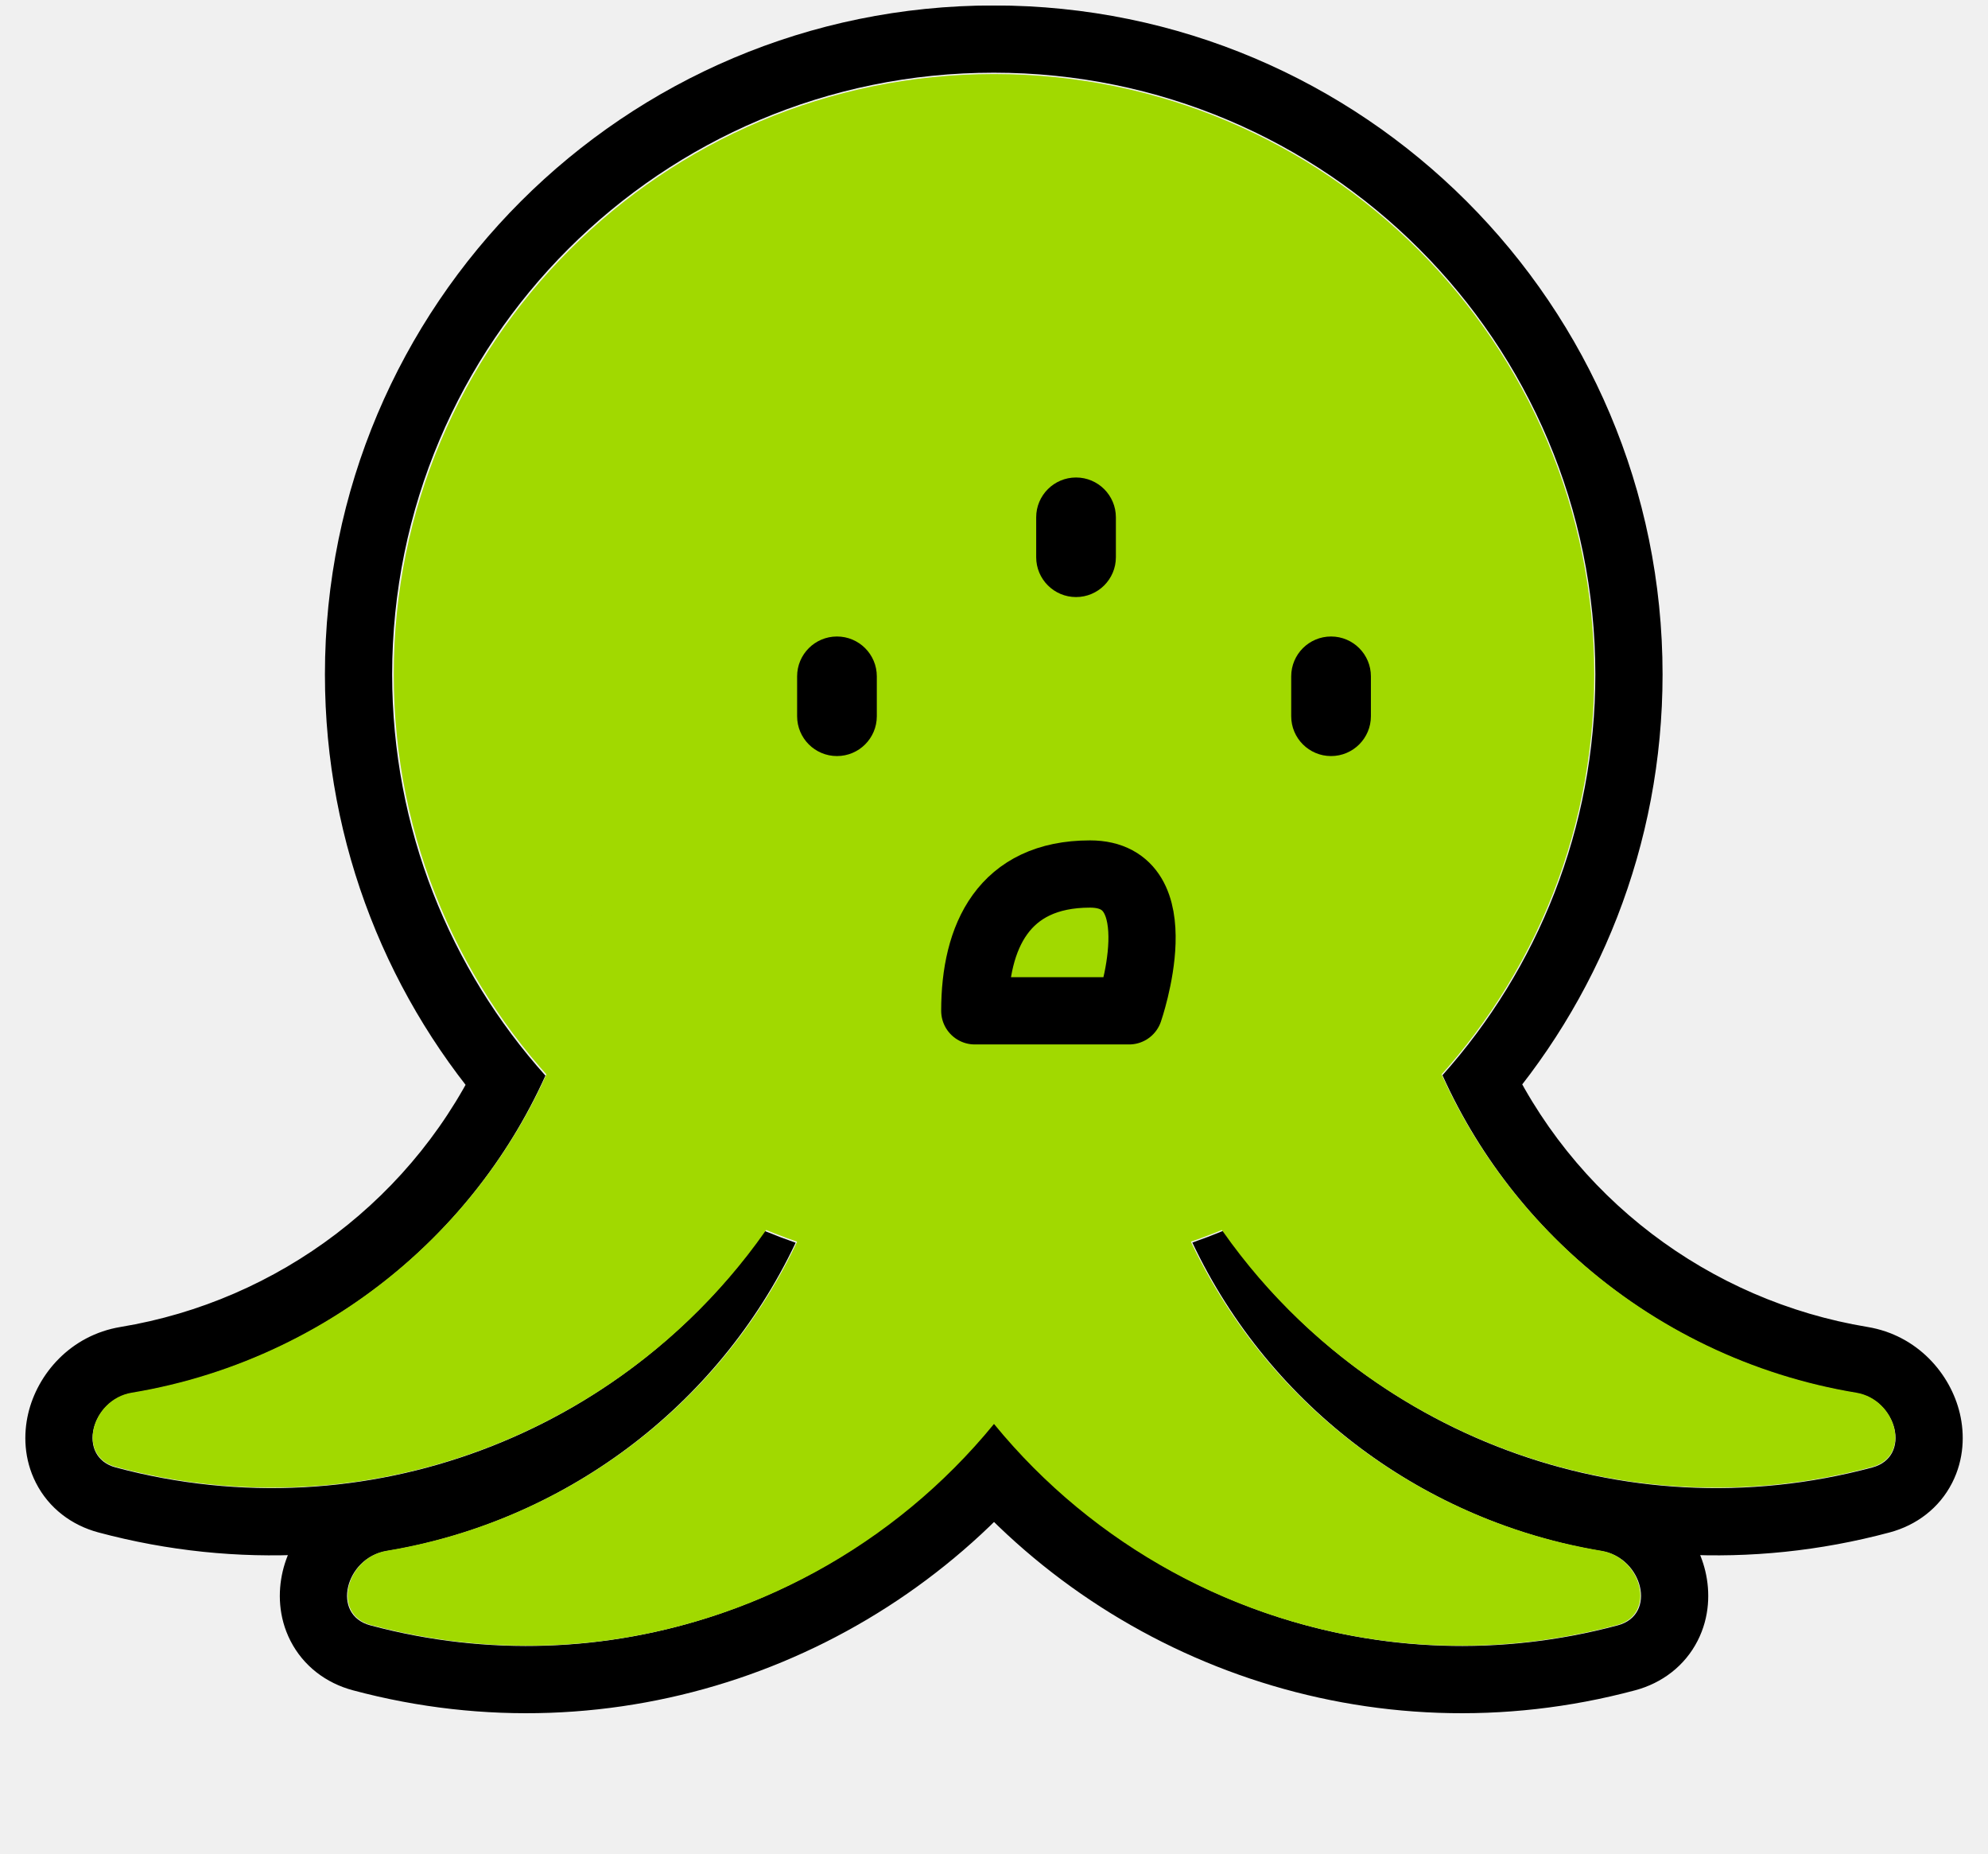
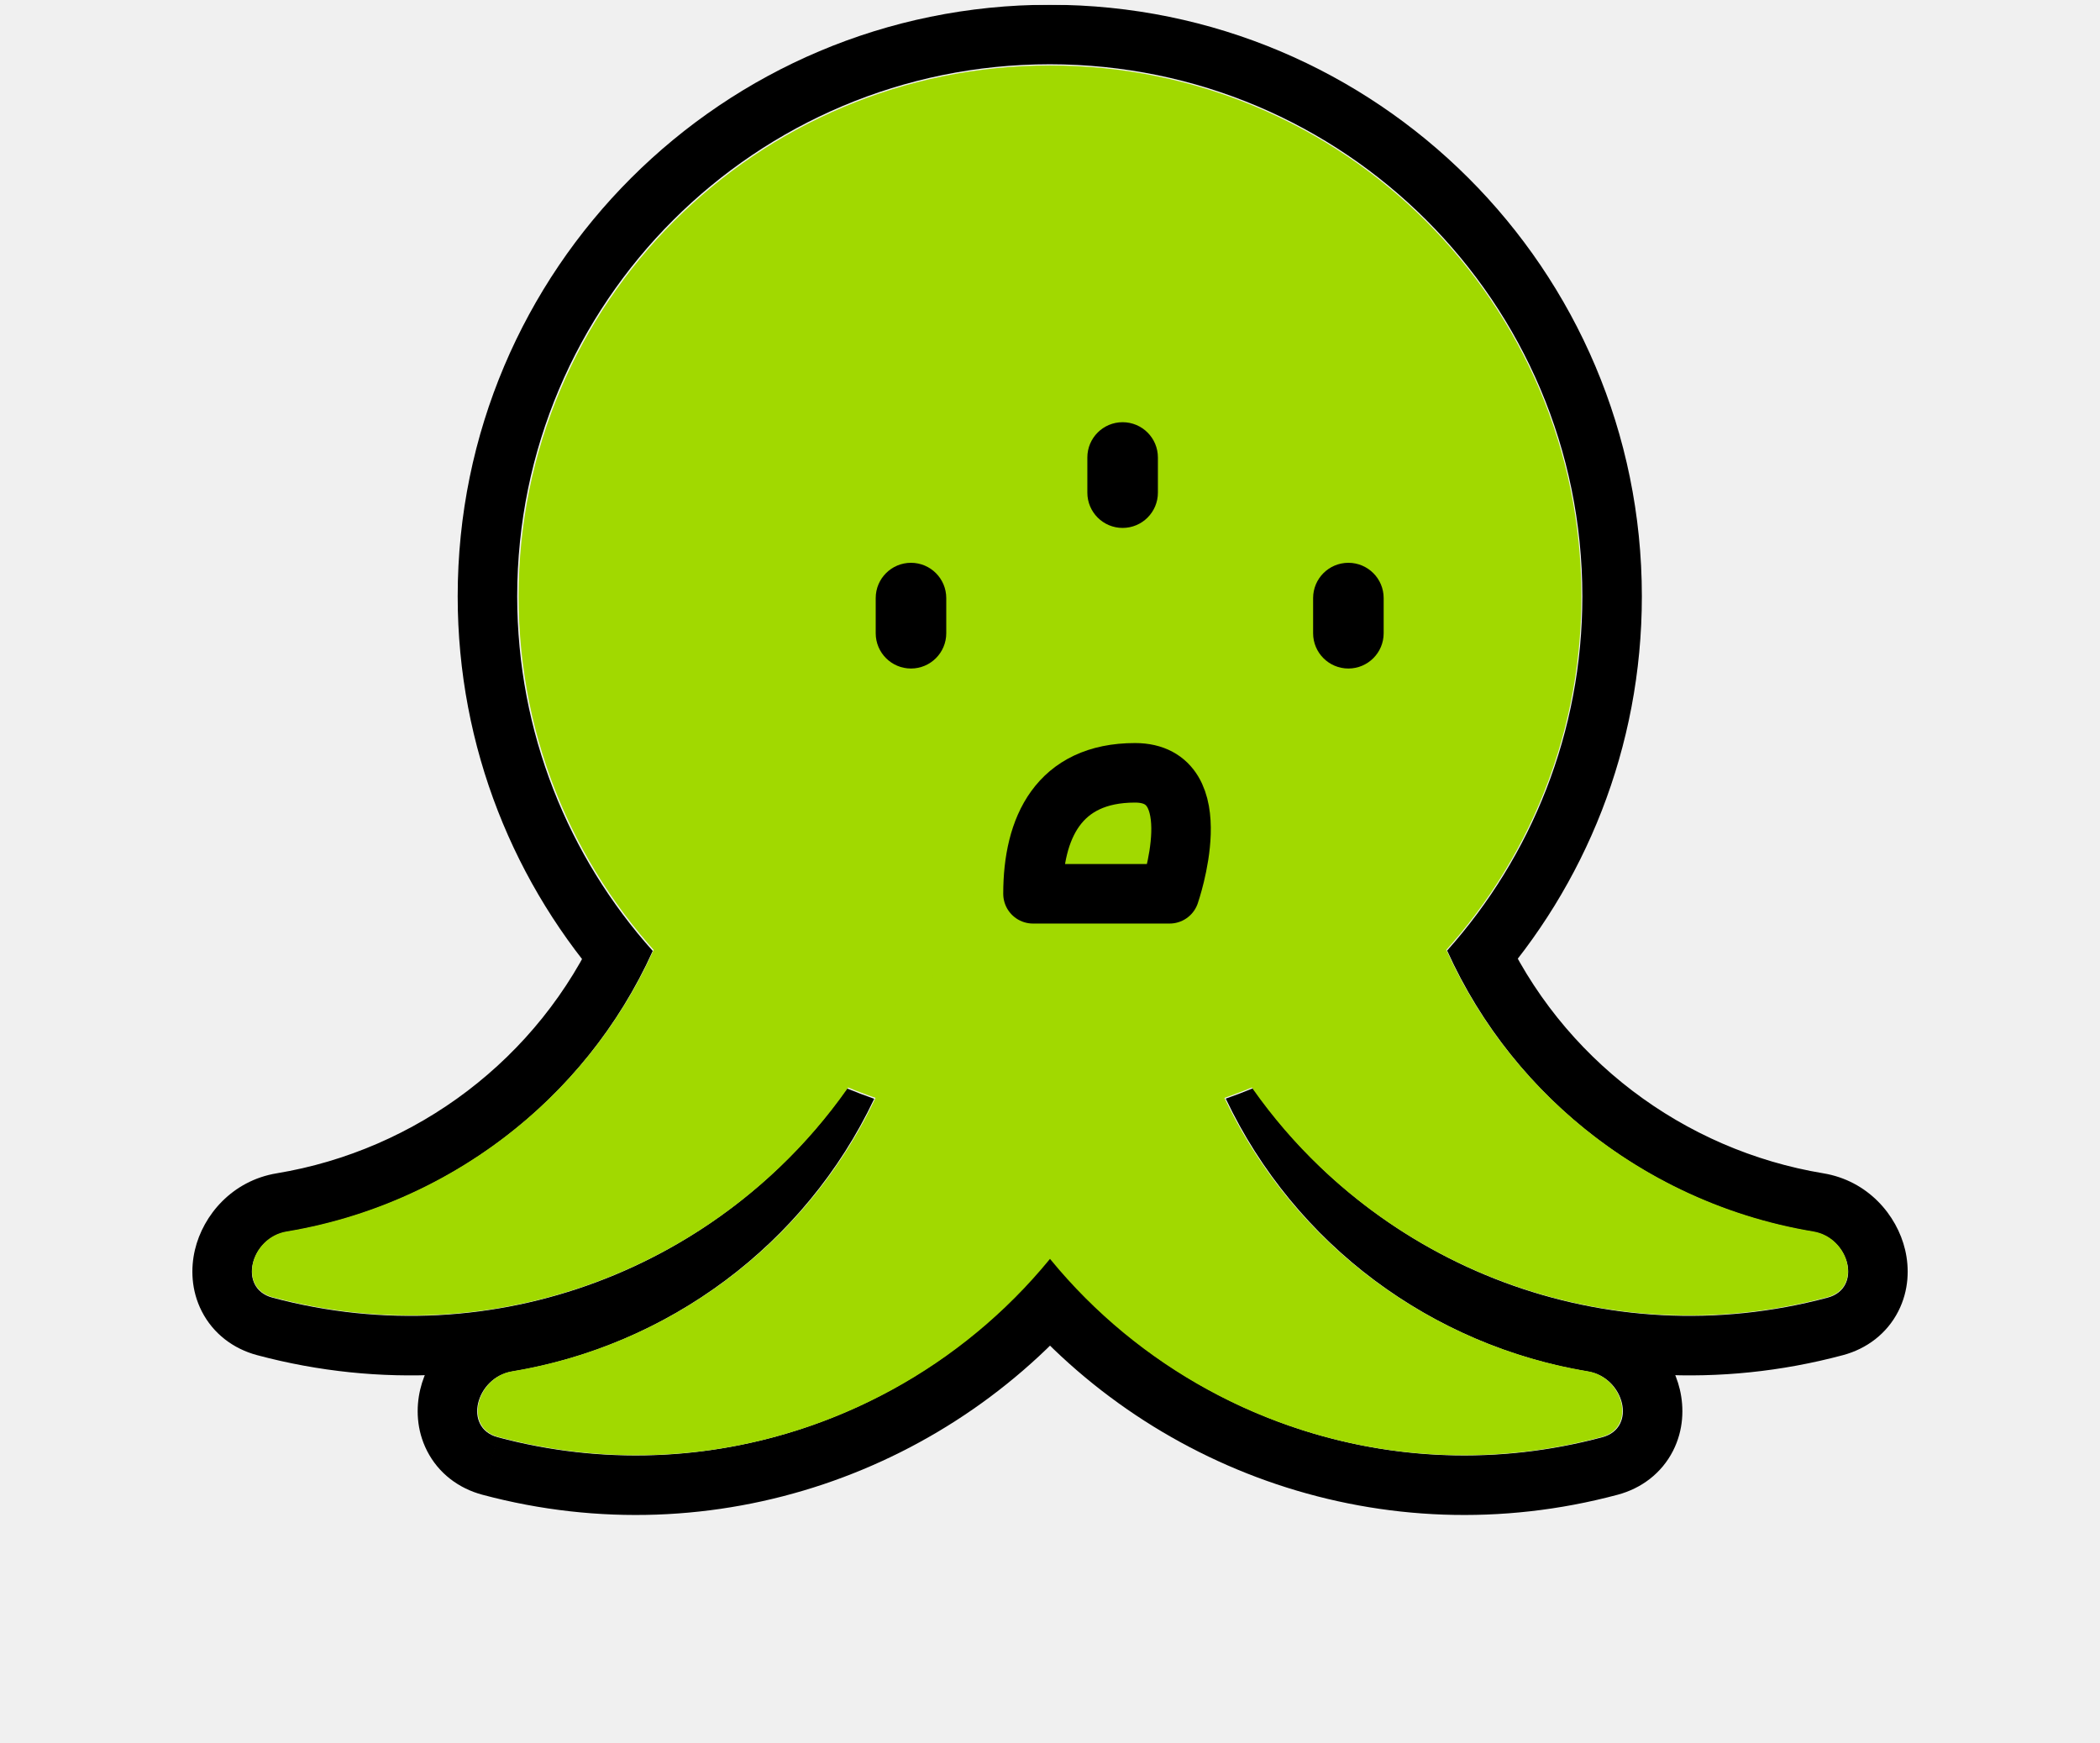
- <svg xmlns="http://www.w3.org/2000/svg" width="207" height="193" viewBox="0 0 207 193" fill="none">
-   <circle cx="103.5" cy="70.209" r="62.5" fill="#A1D900" />
-   <mask id="path-2-outside-1" maskUnits="userSpaceOnUse" x="1.833" y="0.567" width="203" height="178" fill="black">
-     <rect fill="white" x="1.833" y="0.567" width="203" height="178" />
-     <path fill-rule="evenodd" clip-rule="evenodd" d="M124.152 129.355C125.239 128.975 126.311 128.566 127.37 128.129C142.038 149.131 168.782 159.778 194.952 152.768C199.078 151.662 197.519 145.741 193.304 145.045C174.634 141.962 158.207 129.737 150.195 111.933C160.096 100.855 166.114 86.234 166.114 70.207C166.114 35.612 138.069 7.567 103.474 7.567C68.878 7.567 40.833 35.612 40.833 70.207C40.833 86.255 46.868 100.894 56.792 111.977C48.772 129.757 32.358 141.965 13.703 145.045C9.488 145.741 7.928 151.662 12.055 152.768C38.217 159.776 64.953 149.137 79.624 128.148C80.684 128.585 81.758 128.993 82.846 129.372C74.675 146.631 58.518 158.455 40.202 161.48C35.986 162.176 34.427 168.096 38.553 169.202C63.227 175.812 88.411 166.725 103.503 148.063C118.596 166.725 143.779 175.812 168.453 169.202C172.58 168.096 171.02 162.176 166.805 161.48C148.482 158.454 132.321 146.623 124.152 129.355Z" />
+ <svg xmlns="http://www.w3.org/2000/svg" width="247" height="205" viewBox="0 0 247 205" fill="none">
+   <ellipse cx="123.5" cy="70.14" rx="62.5" ry="62.438" fill="#A1D900" />
+   <mask id="path-2-outside-1" maskUnits="userSpaceOnUse" x="21.638" y="0.56" width="203" height="178" fill="black">
+     <rect fill="white" x="21.638" y="0.56" width="203" height="178" />
+     <path fill-rule="evenodd" clip-rule="evenodd" d="M144.172 129.22C145.257 128.841 146.328 128.433 147.384 127.997C162.055 148.983 188.797 159.627 214.963 152.628C219.088 151.525 217.53 145.606 213.315 144.909C194.649 141.819 178.225 129.598 170.21 111.806C180.102 100.741 186.114 86.141 186.114 70.138C186.114 35.577 158.069 7.56 123.474 7.56C88.878 7.56 60.833 35.577 60.833 70.138C60.833 86.162 66.862 100.78 76.776 111.85C68.755 129.618 52.342 141.822 33.691 144.909C29.477 145.606 27.918 151.525 32.044 152.628C58.202 159.625 84.935 148.99 99.609 128.016C100.667 128.452 101.74 128.859 102.826 129.238C94.652 146.48 78.499 158.297 60.19 161.327C55.976 162.024 54.417 167.943 58.542 169.046C83.22 175.647 108.41 166.555 123.503 147.894C138.597 166.555 163.787 175.647 188.464 169.046C192.59 167.943 191.031 162.024 186.817 161.327C168.501 158.296 152.344 146.472 144.172 129.22Z" />
  </mask>
-   <path d="M127.37 128.129L133.108 124.121L129.891 119.514L124.697 121.659L127.37 128.129ZM124.152 129.355L121.842 122.747L114.498 125.314L117.825 132.348L124.152 129.355ZM194.952 152.768L196.763 159.529H196.763L194.952 152.768ZM193.304 145.045L194.444 138.139H194.444L193.304 145.045ZM150.195 111.933L144.976 107.268L141.946 110.659L143.812 114.806L150.195 111.933ZM56.792 111.977L63.173 114.855L65.046 110.702L62.007 107.308L56.792 111.977ZM13.703 145.045L12.562 138.139H12.562L13.703 145.045ZM12.055 152.768L10.243 159.529H10.243L12.055 152.768ZM79.624 128.148L82.291 121.676L77.102 119.538L73.887 124.138L79.624 128.148ZM82.846 129.372L89.173 132.368L92.506 125.327L85.15 122.763L82.846 129.372ZM40.202 161.48L39.061 154.573H39.061L40.202 161.48ZM38.553 169.202L40.365 162.44H40.365L38.553 169.202ZM103.503 148.063L108.946 143.661L103.503 136.931L98.061 143.661L103.503 148.063ZM168.453 169.202L166.642 162.44H166.642L168.453 169.202ZM166.805 161.48L167.946 154.573H167.946L166.805 161.48ZM124.697 121.659C123.758 122.047 122.806 122.41 121.842 122.747L126.462 135.962C127.671 135.54 128.865 135.085 130.042 134.599L124.697 121.659ZM193.141 146.006C169.906 152.23 146.145 142.786 133.108 124.121L121.631 132.137C137.931 155.476 167.657 167.327 196.763 159.529L193.141 146.006ZM192.163 151.952C191.153 151.785 190.608 151.061 190.442 150.355C190.343 149.934 190.264 149.048 190.793 148.01C191.402 146.818 192.424 146.198 193.141 146.006L196.763 159.529C199.543 158.785 201.918 157.01 203.263 154.375C204.529 151.894 204.57 149.277 204.07 147.151C203.102 143.034 199.67 139.002 194.444 138.139L192.163 151.952ZM143.812 114.806C152.807 134.795 171.232 148.495 192.163 151.952L194.444 138.139C178.035 135.429 163.607 124.679 156.579 109.06L143.812 114.806ZM159.114 70.207C159.114 84.448 153.774 97.424 144.976 107.268L155.415 116.597C166.417 104.286 173.114 88.02 173.114 70.207H159.114ZM103.474 14.567C134.203 14.567 159.114 39.478 159.114 70.207H173.114C173.114 31.746 141.935 0.567 103.474 0.567V14.567ZM47.833 70.207C47.833 39.478 72.744 14.567 103.474 14.567V0.567C65.012 0.567 33.833 31.746 33.833 70.207H47.833ZM62.007 107.308C53.188 97.458 47.833 84.467 47.833 70.207H33.833C33.833 88.044 40.548 104.329 51.577 116.647L62.007 107.308ZM14.844 151.952C35.757 148.498 54.169 134.818 63.173 114.855L50.411 109.099C43.375 124.697 28.958 135.431 12.562 138.139L14.844 151.952ZM13.866 146.006C14.582 146.198 15.605 146.818 16.214 148.01C16.743 149.048 16.664 149.934 16.565 150.355C16.399 151.061 15.854 151.785 14.844 151.952L12.562 138.139C7.337 139.002 3.904 143.034 2.937 147.151C2.437 149.277 2.478 151.894 3.744 154.375C5.089 157.01 7.464 158.785 10.243 159.529L13.866 146.006ZM73.887 124.138C60.848 142.791 37.094 152.228 13.866 146.006L10.243 159.529C39.341 167.324 69.057 155.483 85.361 132.158L73.887 124.138ZM85.15 122.763C84.185 122.426 83.231 122.064 82.291 121.676L76.957 134.62C78.136 135.106 79.331 135.56 80.542 135.982L85.15 122.763ZM41.342 168.386C61.877 164.995 79.999 151.744 89.173 132.368L76.519 126.377C69.351 141.518 55.159 151.915 39.061 154.573L41.342 168.386ZM40.365 162.44C41.081 162.632 42.103 163.252 42.712 164.444C43.242 165.482 43.163 166.368 43.064 166.789C42.898 167.495 42.353 168.219 41.342 168.386L39.061 154.573C33.835 155.436 30.403 159.469 29.435 163.585C28.935 165.711 28.976 168.328 30.242 170.809C31.588 173.444 33.963 175.219 36.742 175.963L40.365 162.44ZM98.061 143.661C84.644 160.251 62.27 168.309 40.365 162.44L36.742 175.963C64.185 183.315 92.178 173.199 108.946 152.465L98.061 143.661ZM166.642 162.44C144.737 168.309 122.363 160.251 108.946 143.661L98.061 152.465C114.829 173.199 142.822 183.315 170.265 175.963L166.642 162.44ZM165.665 168.386C164.654 168.219 164.109 167.495 163.943 166.789C163.844 166.368 163.765 165.482 164.295 164.444C164.903 163.252 165.926 162.632 166.642 162.44L170.265 175.963C173.044 175.219 175.419 173.444 176.764 170.809C178.031 168.328 178.072 165.711 177.572 163.585C176.604 159.469 173.172 155.436 167.946 154.573L165.665 168.386ZM117.825 132.348C126.995 151.735 145.122 164.994 165.665 168.386L167.946 154.573C151.842 151.914 137.646 141.51 130.48 126.361L117.825 132.348Z" fill="black" mask="url(#path-2-outside-1)" />
-   <path fill-rule="evenodd" clip-rule="evenodd" d="M90.711 98.965C90.971 96.63 89.41 94.521 87.14 93.913L68.417 88.901C65.21 88.043 62.072 90.496 61.739 93.799C61.43 96.862 60.871 99.94 60.047 103.01C53.996 125.571 35.364 141.403 13.723 144.981C9.5 145.679 7.938 151.61 12.072 152.717C45.547 161.678 79.962 141.809 88.939 108.339C89.776 105.216 90.363 102.084 90.711 98.965Z" fill="#A1D900" />
-   <path fill-rule="evenodd" clip-rule="evenodd" d="M117.261 115.423C117.521 113.088 115.96 110.979 113.69 110.371L94.966 105.359C91.76 104.501 88.622 106.954 88.289 110.256C87.98 113.319 87.421 116.398 86.597 119.468C80.546 142.028 61.913 157.861 40.273 161.438C36.05 162.136 34.488 168.068 38.622 169.174C72.097 178.135 106.512 158.267 115.489 124.797C116.326 121.673 116.913 118.541 117.261 115.423Z" fill="#A1D900" />
-   <path fill-rule="evenodd" clip-rule="evenodd" d="M116.289 98.965C116.029 96.63 117.59 94.521 119.86 93.913L138.583 88.901C141.79 88.043 144.928 90.496 145.261 93.799C145.57 96.862 146.129 99.94 146.953 103.01C153.004 125.571 171.636 141.403 193.277 144.981C197.5 145.679 199.062 151.61 194.928 152.717C161.453 161.678 127.038 141.809 118.061 108.339C117.223 105.216 116.637 102.084 116.289 98.965Z" fill="#A1D900" />
-   <path fill-rule="evenodd" clip-rule="evenodd" d="M89.739 115.423C89.479 113.088 91.04 110.979 93.31 110.371L112.034 105.359C115.24 104.501 118.378 106.954 118.711 110.256C119.02 113.319 119.579 116.398 120.403 119.468C126.454 142.028 145.086 157.861 166.727 161.438C170.95 162.136 172.512 168.068 168.378 169.174C134.903 178.135 100.488 158.267 91.511 124.797C90.674 121.673 90.087 118.541 89.739 115.423Z" fill="#A1D900" />
-   <rect width="8.298" height="12.447" rx="4.149" transform="matrix(-1 0 0 1 91.2979 66.2612)" fill="black" />
-   <rect width="8.298" height="12.447" rx="4.149" transform="matrix(-1 0 0 1 142.745 66.2612)" fill="black" />
-   <rect width="8.298" height="12.447" rx="4.149" transform="matrix(-1 0 0 1 116.191 49.7085)" fill="black" />
-   <path d="M101.5 105.23C101.5 97.487 104.5 90.987 113.5 90.987C122.5 90.987 117.565 105.23 117.565 105.23L101.5 105.23Z" stroke="black" stroke-width="7" stroke-linecap="round" stroke-linejoin="round" />
+   <path d="M147.384 127.997L153.121 123.986L149.903 119.383L144.712 121.527L147.384 127.997ZM144.172 129.22L141.862 122.613L134.514 125.182L137.846 132.217L144.172 129.22ZM214.963 152.628L213.154 145.866L213.154 145.866L214.963 152.628ZM213.315 144.909L212.172 151.815L212.172 151.815L213.315 144.909ZM170.21 111.806L164.992 107.141L161.959 110.533L163.828 114.681L170.21 111.806ZM76.776 111.85L83.156 114.73L85.032 110.576L81.991 107.18L76.776 111.85ZM33.691 144.909L34.834 151.815L34.834 151.815L33.691 144.909ZM32.044 152.628L30.235 159.39L30.235 159.39L32.044 152.628ZM99.609 128.016L102.276 121.544L97.09 119.407L93.874 124.003L99.609 128.016ZM102.826 129.238L109.151 132.237L112.49 125.194L105.131 122.628L102.826 129.238ZM60.19 161.327L61.333 168.233L61.333 168.233L60.19 161.327ZM58.542 169.046L56.733 175.808L56.734 175.808L58.542 169.046ZM123.503 147.894L128.946 143.492L123.503 136.763L118.061 143.492L123.503 147.894ZM188.464 169.046L186.656 162.284L186.656 162.284L188.464 169.046ZM186.817 161.327L187.96 154.421L187.96 154.421L186.817 161.327ZM144.712 121.527C143.775 121.914 142.824 122.276 141.862 122.613L146.482 135.828C147.689 135.406 148.88 134.952 150.055 134.467L144.712 121.527ZM213.154 145.866C189.922 152.08 166.16 142.637 153.121 123.986L141.647 132.008C157.951 155.329 187.673 167.174 216.772 159.39L213.154 145.866ZM212.172 151.815C211.163 151.648 210.618 150.925 210.452 150.218C210.353 149.797 210.274 148.91 210.804 147.871C211.414 146.677 212.438 146.058 213.154 145.866L216.772 159.39C219.551 158.647 221.927 156.874 223.273 154.238C224.54 151.757 224.581 149.14 224.081 147.014C223.113 142.898 219.682 138.867 214.458 138.003L212.172 151.815ZM163.828 114.681C172.826 134.657 191.249 148.352 212.172 151.815L214.458 138.003C198.05 135.287 183.623 124.539 176.593 108.931L163.828 114.681ZM179.114 70.138C179.114 84.353 173.781 97.308 164.992 107.141L175.429 116.471C186.423 104.173 193.114 87.929 193.114 70.138H179.114ZM123.474 14.56C154.21 14.56 179.114 39.45 179.114 70.138H193.114C193.114 31.705 161.929 0.56 123.474 0.56V14.56ZM67.833 70.138C67.833 39.45 92.738 14.56 123.474 14.56V0.56C85.019 0.56 53.833 31.705 53.833 70.138H67.833ZM81.991 107.18C73.18 97.343 67.833 84.372 67.833 70.138H53.833C53.833 87.952 60.542 104.216 71.562 116.52L81.991 107.18ZM34.834 151.815C55.741 148.355 74.15 134.68 83.156 114.73L70.396 108.97C63.359 124.557 48.943 135.289 32.548 138.003L34.834 151.815ZM33.853 145.866C34.569 146.058 35.593 146.677 36.202 147.871C36.733 148.91 36.654 149.797 36.554 150.218C36.388 150.925 35.843 151.648 34.834 151.815L32.548 138.003C27.325 138.867 23.894 142.898 22.926 147.014C22.426 149.14 22.467 151.757 23.734 154.238C25.08 156.874 27.456 158.647 30.235 159.39L33.853 145.866ZM93.874 124.003C80.833 142.643 57.078 152.078 33.853 145.866L30.235 159.39C59.325 167.172 89.038 155.337 105.345 132.029L93.874 124.003ZM105.131 122.628C104.167 122.292 103.215 121.93 102.276 121.544L96.943 134.488C98.12 134.973 99.313 135.427 100.522 135.848L105.131 122.628ZM61.333 168.233C81.857 164.836 99.973 151.595 109.151 132.237L96.501 126.239C89.33 141.365 75.141 151.757 59.047 154.421L61.333 168.233ZM60.351 162.284C61.068 162.476 62.091 163.095 62.701 164.289C63.231 165.328 63.152 166.215 63.053 166.636C62.887 167.343 62.342 168.066 61.333 168.233L59.047 154.421C53.824 155.285 50.392 159.316 49.425 163.432C48.925 165.558 48.966 168.175 50.233 170.656C51.578 173.292 53.954 175.065 56.733 175.808L60.351 162.284ZM118.061 143.492C104.643 160.082 82.261 168.145 60.351 162.284L56.734 175.808C84.178 183.15 112.178 173.029 128.946 152.296L118.061 143.492ZM186.656 162.284C164.746 168.145 142.364 160.082 128.946 143.492L118.061 152.296C134.829 173.029 162.828 183.15 190.273 175.808L186.656 162.284ZM185.674 168.233C184.665 168.066 184.12 167.343 183.954 166.636C183.855 166.215 183.775 165.328 184.306 164.289C184.915 163.095 185.939 162.476 186.656 162.284L190.273 175.808C193.052 175.065 195.428 173.292 196.774 170.656C198.041 168.175 198.082 165.558 197.582 163.432C196.615 159.316 193.183 155.285 187.96 154.421L185.674 168.233ZM137.846 132.217C147.021 151.586 165.142 164.835 185.674 168.233L187.96 154.421C171.861 151.756 157.667 141.358 150.498 126.224L137.846 132.217Z" fill="black" mask="url(#path-2-outside-1)" />
+   <path fill-rule="evenodd" clip-rule="evenodd" d="M110.699 98.884C110.962 96.548 109.4 94.438 107.129 93.831L88.402 88.826C85.197 87.97 82.06 90.421 81.724 93.721C81.413 96.771 80.854 99.837 80.033 102.894C73.977 125.435 55.346 141.26 33.712 144.844C29.49 145.544 27.929 151.473 32.062 152.577V152.577C65.531 161.524 99.945 141.665 108.928 108.222C109.764 105.11 110.35 101.99 110.699 98.884Z" fill="#A1D900" />
+   <path fill-rule="evenodd" clip-rule="evenodd" d="M137.249 115.325C137.511 112.989 135.95 110.879 133.679 110.272L114.952 105.268C111.747 104.411 108.61 106.863 108.274 110.163C107.963 113.213 107.404 116.278 106.583 119.336C100.526 141.877 81.896 157.701 60.262 161.286C56.04 161.985 54.478 167.914 58.611 169.019V169.019C92.081 177.965 126.495 158.106 135.478 124.663C136.314 121.551 136.9 118.432 137.249 115.325Z" fill="#A1D900" />
+   <path fill-rule="evenodd" clip-rule="evenodd" d="M136.301 98.884C136.038 96.548 137.6 94.438 139.871 93.831L158.598 88.826C161.803 87.97 164.94 90.421 165.276 93.721C165.587 96.771 166.146 99.837 166.967 102.894C173.023 125.435 191.654 141.26 213.288 144.844C217.51 145.544 219.071 151.473 214.938 152.577V152.577C181.469 161.524 147.055 141.665 138.072 108.222C137.236 105.11 136.65 101.99 136.301 98.884Z" fill="#A1D900" />
+   <path fill-rule="evenodd" clip-rule="evenodd" d="M109.751 115.325C109.489 112.989 111.05 110.879 113.321 110.272L132.048 105.268C135.253 104.411 138.39 106.863 138.726 110.163C139.037 113.213 139.596 116.278 140.417 119.336C146.474 141.877 165.104 157.701 186.738 161.286C190.96 161.985 192.521 167.914 188.389 169.019V169.019C154.919 177.965 120.505 158.106 111.522 124.663C110.686 121.551 110.1 118.432 109.751 115.325Z" fill="#A1D900" />
+   <rect width="8.298" height="12.434" rx="4.149" transform="matrix(-1 0 0 1 111.298 66.1963)" fill="black" />
+   <rect width="8.298" height="12.434" rx="4.149" transform="matrix(-1 0 0 1 162.745 66.1963)" fill="black" />
+   <rect width="8.298" height="12.434" rx="4.149" transform="matrix(-1 0 0 1 136.191 49.6597)" fill="black" />
+   <path d="M121.5 105.127C121.5 97.391 124.5 90.897 133.5 90.897C142.5 90.897 137.565 105.127 137.565 105.127L121.5 105.127Z" stroke="black" stroke-width="7" stroke-linecap="round" stroke-linejoin="round" />
</svg>
